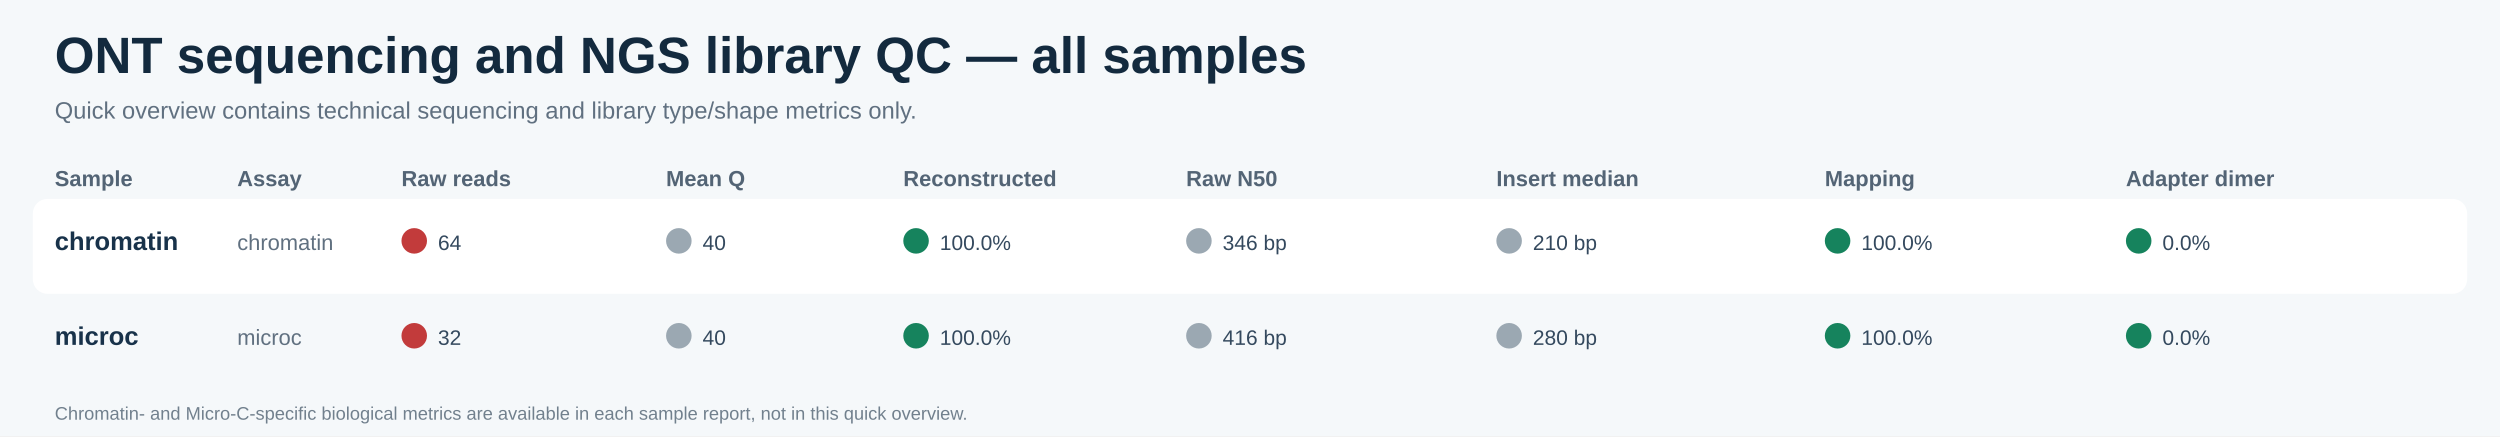
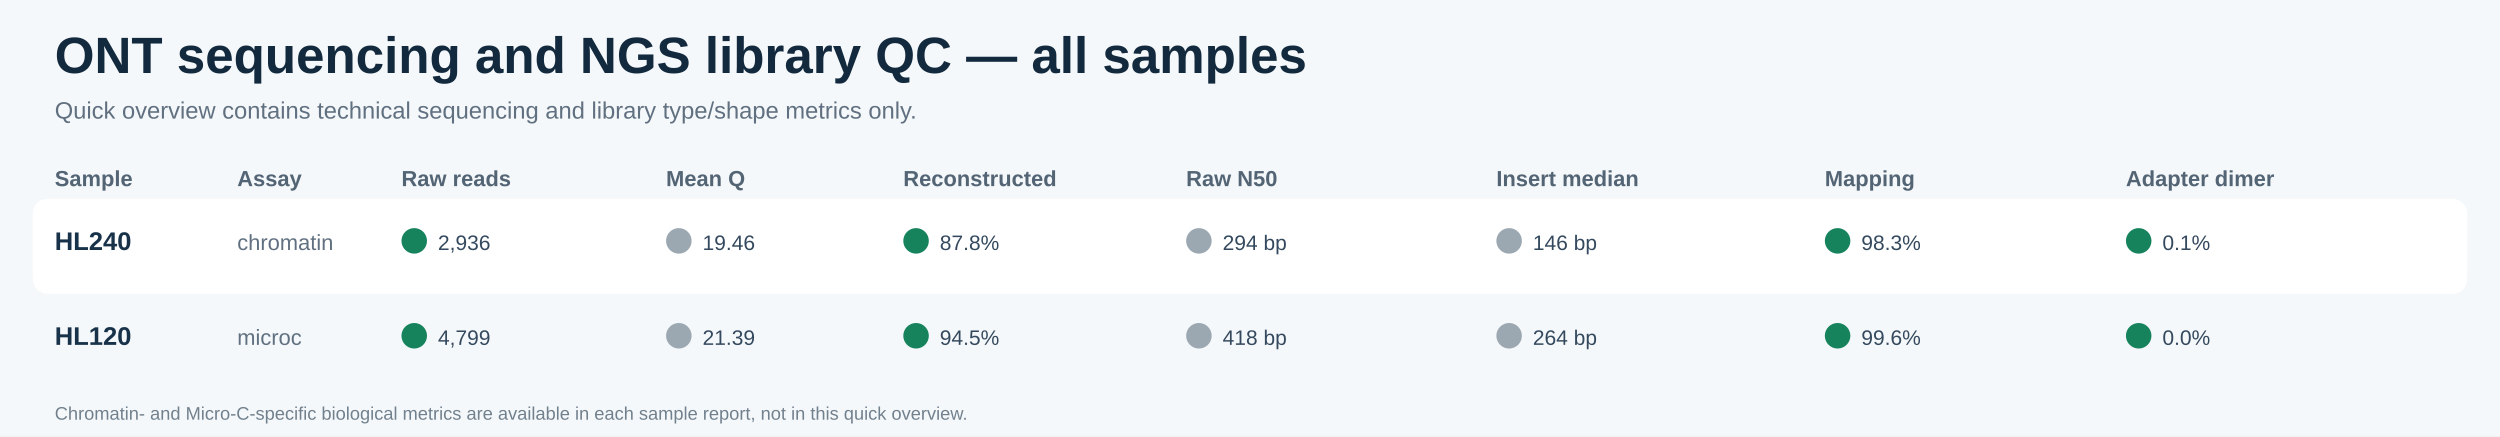
<svg xmlns="http://www.w3.org/2000/svg" viewBox="0 0 1370 239" role="img" aria-label="All samples technical QC summary" style="font-family:Arial,Helvetica,sans-serif">
  <rect width="100%" height="100%" fill="#F5F8FA" />
  <text x="30" y="40" font-size="28" font-weight="700" fill="#132A3E">ONT sequencing and NGS library QC — all samples</text>
  <text x="30" y="65" font-size="13" fill="#607080">Quick overview contains technical sequencing and library type/shape metrics only.</text>
  <text x="30" y="102" font-size="12" font-weight="700" fill="#536475">Sample</text>
  <text x="130" y="102" font-size="12" font-weight="700" fill="#536475">Assay</text>
  <text x="220" y="102" font-size="12" font-weight="700" fill="#536475">Raw reads</text>
  <text x="365" y="102" font-size="12" font-weight="700" fill="#536475">Mean Q</text>
  <text x="495" y="102" font-size="12" font-weight="700" fill="#536475">Reconstructed</text>
  <text x="650" y="102" font-size="12" font-weight="700" fill="#536475">Raw N50</text>
  <text x="820" y="102" font-size="12" font-weight="700" fill="#536475">Insert median</text>
  <text x="1000" y="102" font-size="12" font-weight="700" fill="#536475">Mapping</text>
  <text x="1165" y="102" font-size="12" font-weight="700" fill="#536475">Adapter dimer</text>
  <rect x="18" y="109" width="1334" height="52" rx="8" fill="white" />
-   <text x="30" y="137" font-size="14" font-weight="700" fill="#18324A">chromatin</text>
+   <text x="30" y="137" font-size="14" font-weight="700" fill="#18324A">HL240</text>
  <text x="130" y="137" font-size="12" fill="#607080">chromatin</text>
-   <circle cx="227" cy="132" r="7" fill="#C23B3B" />
-   <text x="240" y="137" font-size="11.5" fill="#34495E">64</text>
+   <circle cx="227" cy="132" r="7" fill="#16835D" />
+   <text x="240" y="137" font-size="11.5" fill="#34495E">2,936</text>
  <circle cx="372" cy="132" r="7" fill="#9BA8B2" />
-   <text x="385" y="137" font-size="11.5" fill="#34495E">40</text>
+   <text x="385" y="137" font-size="11.5" fill="#34495E">19.46</text>
  <circle cx="502" cy="132" r="7" fill="#16835D" />
-   <text x="515" y="137" font-size="11.5" fill="#34495E">100.0%</text>
+   <text x="515" y="137" font-size="11.5" fill="#34495E">87.8%</text>
  <circle cx="657" cy="132" r="7" fill="#9BA8B2" />
-   <text x="670" y="137" font-size="11.5" fill="#34495E">346 bp</text>
+   <text x="670" y="137" font-size="11.5" fill="#34495E">294 bp</text>
  <circle cx="827" cy="132" r="7" fill="#9BA8B2" />
-   <text x="840" y="137" font-size="11.5" fill="#34495E">210 bp</text>
+   <text x="840" y="137" font-size="11.5" fill="#34495E">146 bp</text>
  <circle cx="1007" cy="132" r="7" fill="#16835D" />
-   <text x="1020" y="137" font-size="11.5" fill="#34495E">100.0%</text>
+   <text x="1020" y="137" font-size="11.5" fill="#34495E">98.3%</text>
  <circle cx="1172" cy="132" r="7" fill="#16835D" />
-   <text x="1185" y="137" font-size="11.5" fill="#34495E">0.0%</text>
-   <text x="30" y="189" font-size="14" font-weight="700" fill="#18324A">microc</text>
+   <text x="1185" y="137" font-size="11.5" fill="#34495E">0.1%</text>
+   <text x="30" y="189" font-size="14" font-weight="700" fill="#18324A">HL120</text>
  <text x="130" y="189" font-size="12" fill="#607080">microc</text>
-   <circle cx="227" cy="184" r="7" fill="#C23B3B" />
-   <text x="240" y="189" font-size="11.5" fill="#34495E">32</text>
+   <circle cx="227" cy="184" r="7" fill="#16835D" />
+   <text x="240" y="189" font-size="11.5" fill="#34495E">4,799</text>
  <circle cx="372" cy="184" r="7" fill="#9BA8B2" />
-   <text x="385" y="189" font-size="11.5" fill="#34495E">40</text>
+   <text x="385" y="189" font-size="11.5" fill="#34495E">21.39</text>
  <circle cx="502" cy="184" r="7" fill="#16835D" />
-   <text x="515" y="189" font-size="11.5" fill="#34495E">100.0%</text>
+   <text x="515" y="189" font-size="11.5" fill="#34495E">94.5%</text>
  <circle cx="657" cy="184" r="7" fill="#9BA8B2" />
-   <text x="670" y="189" font-size="11.5" fill="#34495E">416 bp</text>
+   <text x="670" y="189" font-size="11.5" fill="#34495E">418 bp</text>
  <circle cx="827" cy="184" r="7" fill="#9BA8B2" />
-   <text x="840" y="189" font-size="11.5" fill="#34495E">280 bp</text>
+   <text x="840" y="189" font-size="11.5" fill="#34495E">264 bp</text>
  <circle cx="1007" cy="184" r="7" fill="#16835D" />
-   <text x="1020" y="189" font-size="11.5" fill="#34495E">100.0%</text>
+   <text x="1020" y="189" font-size="11.5" fill="#34495E">99.6%</text>
  <circle cx="1172" cy="184" r="7" fill="#16835D" />
  <text x="1185" y="189" font-size="11.5" fill="#34495E">0.0%</text>
  <text x="30" y="230" font-size="10" fill="#71808D">Chromatin- and Micro-C-specific biological metrics are available in each sample report, not in this quick overview.</text>
</svg>
